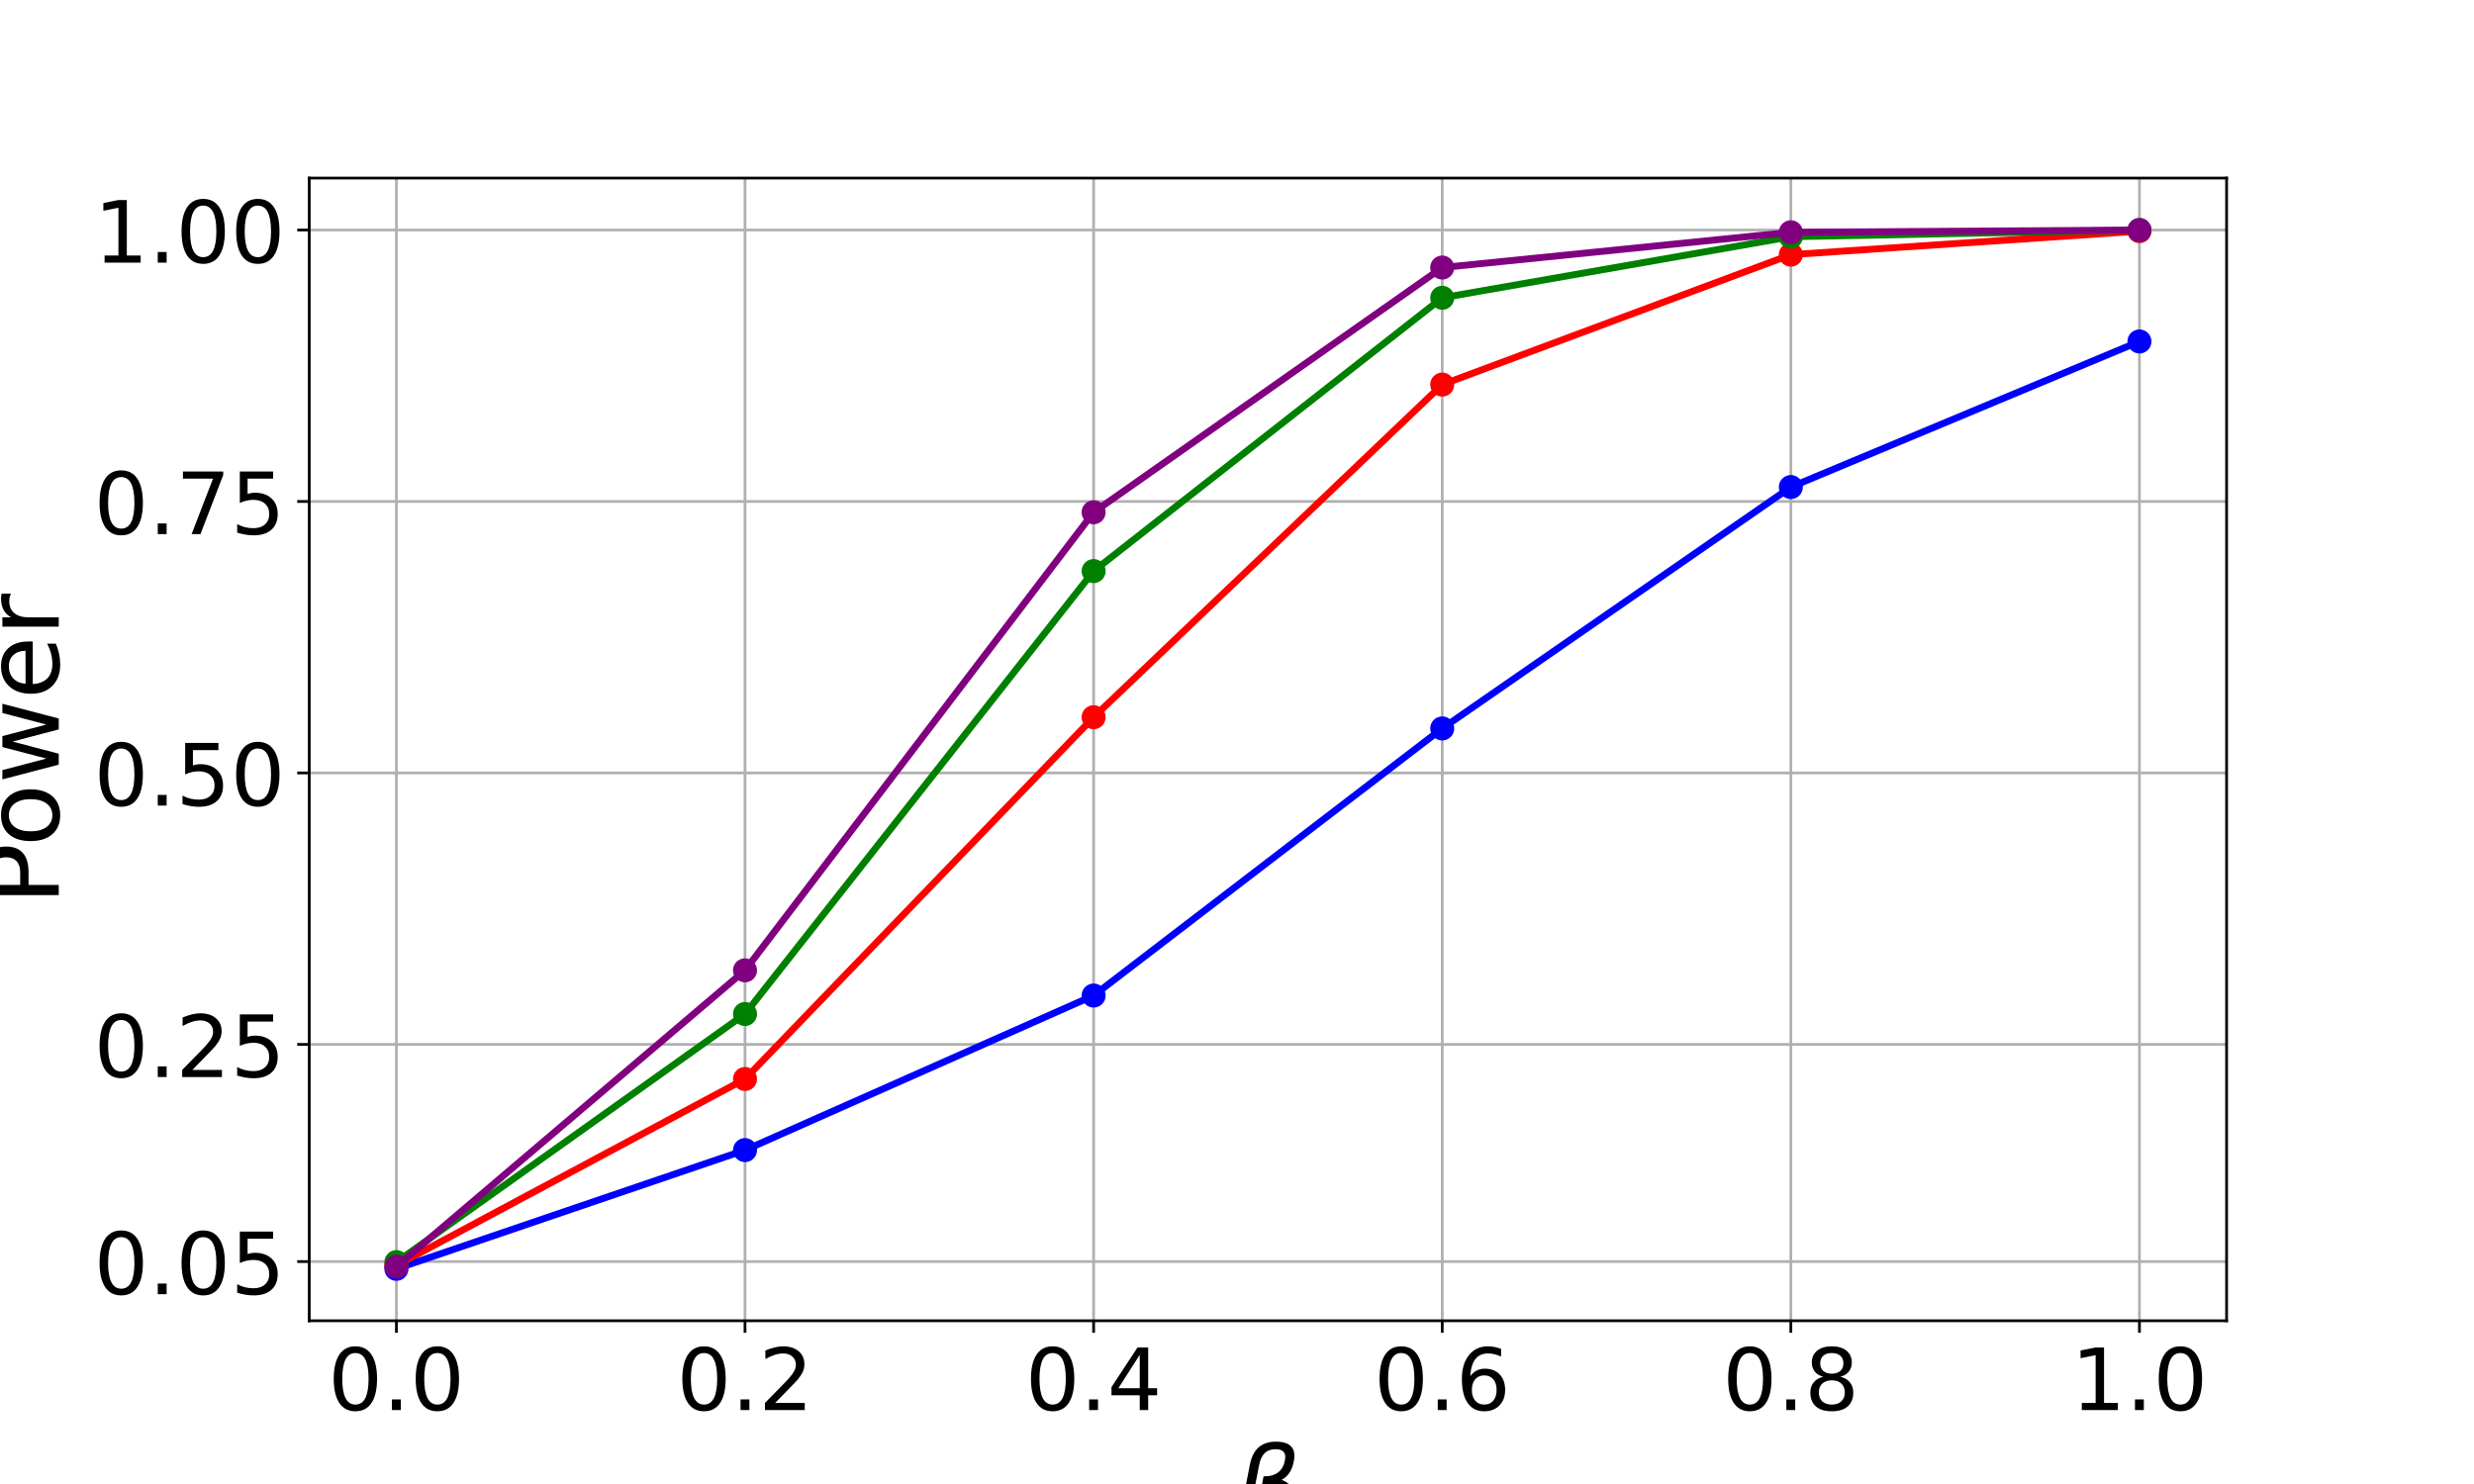
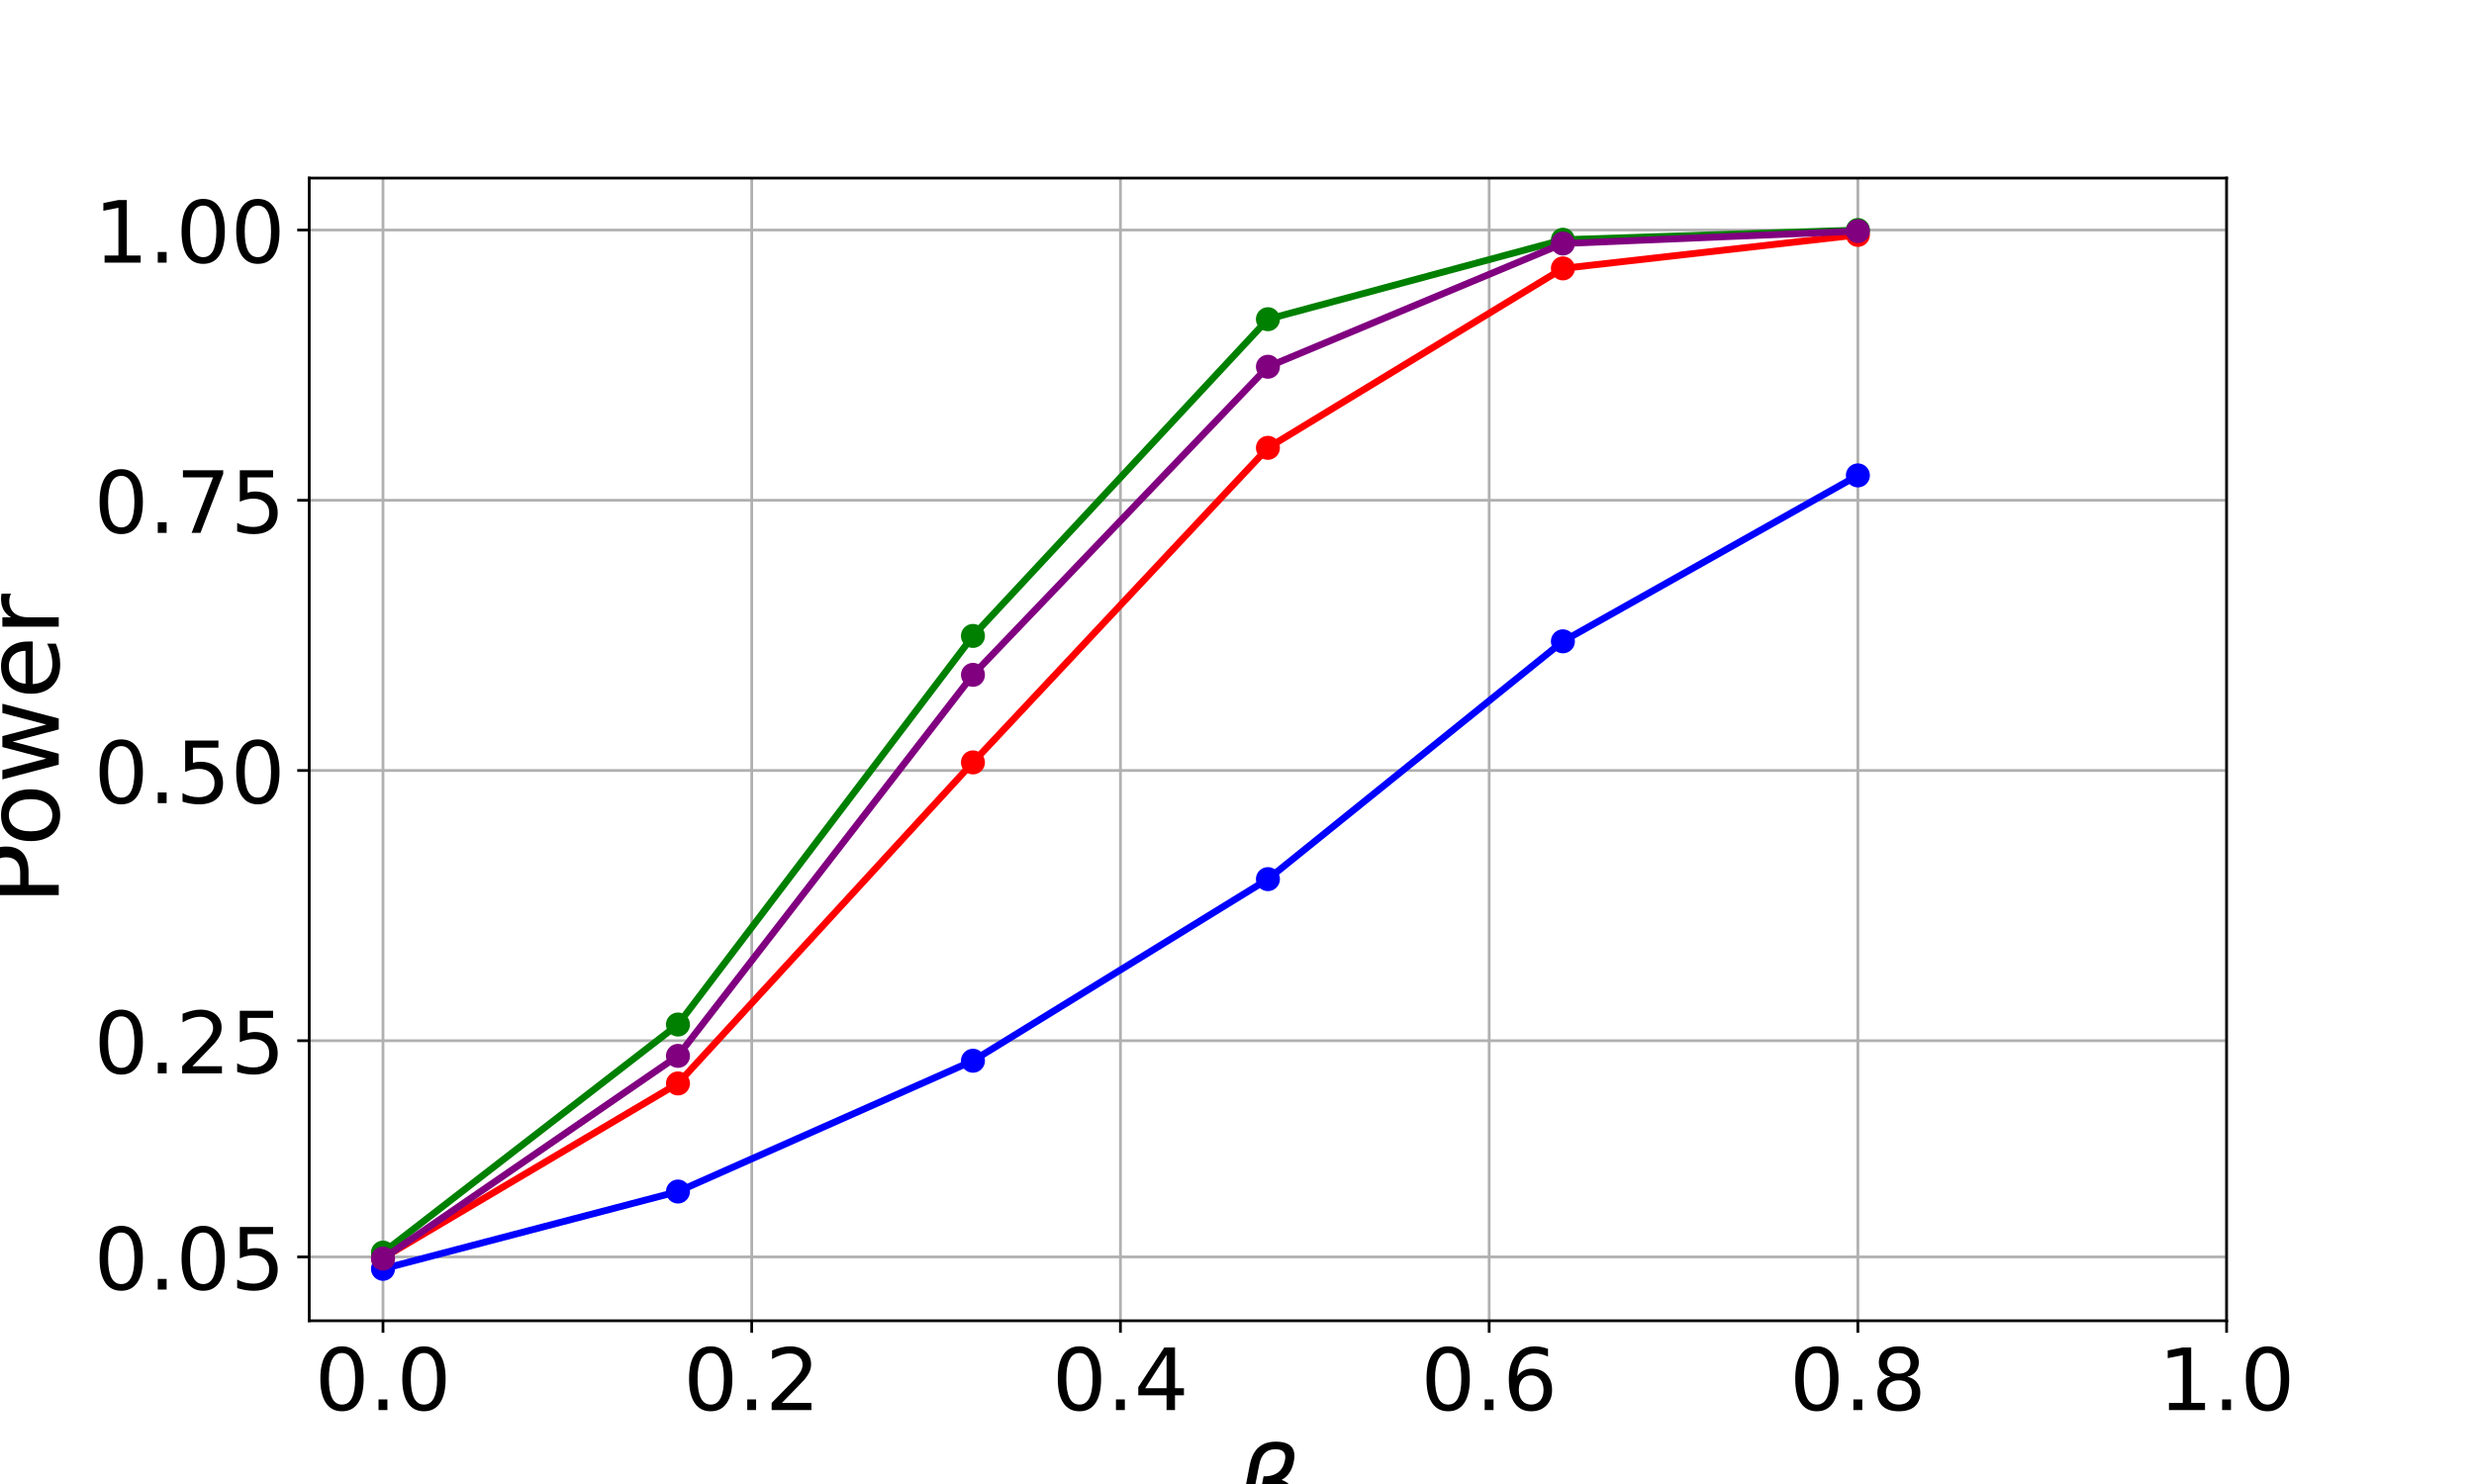
<svg xmlns="http://www.w3.org/2000/svg" xmlns:xlink="http://www.w3.org/1999/xlink" width="720pt" height="432pt" viewBox="0 0 720 432" version="1.1">
  <defs>
    <style type="text/css">*{stroke-linejoin: round; stroke-linecap: butt}</style>
  </defs>
  <g id="figure_1">
    <g id="patch_1">
      <path d="M 0 432  L 720 432  L 720 0  L 0 0  z " style="fill: #ffffff" />
    </g>
    <g id="axes_1">
      <g id="patch_2">
        <path d="M 90 384.48  L 648 384.48  L 648 51.84  L 90 51.84  z " style="fill: #ffffff" />
      </g>
      <g id="matplotlib.axis_1">
        <g id="xtick_1">
          <g id="line2d_1">
-             <path d="M 115.364 384.48  L 115.364 51.84  " clip-path="url(#p17d5ac8501)" style="fill: none; stroke: #b0b0b0; stroke-width: 0.8; stroke-linecap: square" />
+             <path d="M 111.462 384.48  L 111.462 51.84  " clip-path="url(#pf77b8f7d6b)" style="fill: none; stroke: #b0b0b0; stroke-width: 0.8; stroke-linecap: square" />
          </g>
          <g id="line2d_2">
            <defs>
-               <path id="m66b7d8cfa3" d="M 0 0  L 0 3.5  " style="stroke: #000000; stroke-width: 0.8" />
+               <path id="m9a0970df5c" d="M 0 0  L 0 3.5  " style="stroke: #000000; stroke-width: 0.8" />
            </defs>
            <g>
-               <use xlink:href="#m66b7d8cfa3" x="115.364" y="384.48" style="stroke: #000000; stroke-width: 0.8" />
+               <use xlink:href="#m9a0970df5c" x="111.462" y="384.48" style="stroke: #000000; stroke-width: 0.8" />
            </g>
          </g>
          <g id="text_1">
-             <g transform="translate(95.48473 410.4761) scale(0.25 -0.25)">
+             <g transform="translate(91.58263 410.4761) scale(0.25 -0.25)">
              <defs>
                <path id="DejaVuSans-30" d="M 2034 4250  Q 1547 4250 1301 3770  Q 1056 3291 1056 2328  Q 1056 1369 1301 889  Q 1547 409 2034 409  Q 2525 409 2770 889  Q 3016 1369 3016 2328  Q 3016 3291 2770 3770  Q 2525 4250 2034 4250  z M 2034 4750  Q 2819 4750 3233 4129  Q 3647 3509 3647 2328  Q 3647 1150 3233 529  Q 2819 -91 2034 -91  Q 1250 -91 836 529  Q 422 1150 422 2328  Q 422 3509 836 4129  Q 1250 4750 2034 4750  z " transform="scale(0.015625)" />
                <path id="DejaVuSans-2e" d="M 684 794  L 1344 794  L 1344 0  L 684 0  L 684 794  z " transform="scale(0.015625)" />
              </defs>
              <use xlink:href="#DejaVuSans-30" />
              <use xlink:href="#DejaVuSans-2e" x="63.623" />
              <use xlink:href="#DejaVuSans-30" x="95.41" />
            </g>
          </g>
        </g>
        <g id="xtick_2">
          <g id="line2d_3">
-             <path d="M 216.818 384.48  L 216.818 51.84  " clip-path="url(#p17d5ac8501)" style="fill: none; stroke: #b0b0b0; stroke-width: 0.8; stroke-linecap: square" />
+             <path d="M 218.769 384.48  L 218.769 51.84  " clip-path="url(#pf77b8f7d6b)" style="fill: none; stroke: #b0b0b0; stroke-width: 0.8; stroke-linecap: square" />
          </g>
          <g id="line2d_4">
            <g>
-               <use xlink:href="#m66b7d8cfa3" x="216.818" y="384.48" style="stroke: #000000; stroke-width: 0.8" />
+               <use xlink:href="#m9a0970df5c" x="218.769" y="384.48" style="stroke: #000000; stroke-width: 0.8" />
            </g>
          </g>
          <g id="text_2">
-             <g transform="translate(196.9393 410.4761) scale(0.25 -0.25)">
+             <g transform="translate(198.8903 410.4761) scale(0.25 -0.25)">
              <defs>
                <path id="DejaVuSans-32" d="M 1228 531  L 3431 531  L 3431 0  L 469 0  L 469 531  Q 828 903 1448 1529  Q 2069 2156 2228 2338  Q 2531 2678 2651 2914  Q 2772 3150 2772 3378  Q 2772 3750 2511 3984  Q 2250 4219 1831 4219  Q 1534 4219 1204 4116  Q 875 4013 500 3803  L 500 4441  Q 881 4594 1212 4672  Q 1544 4750 1819 4750  Q 2544 4750 2975 4387  Q 3406 4025 3406 3419  Q 3406 3131 3298 2873  Q 3191 2616 2906 2266  Q 2828 2175 2409 1742  Q 1991 1309 1228 531  z " transform="scale(0.015625)" />
              </defs>
              <use xlink:href="#DejaVuSans-30" />
              <use xlink:href="#DejaVuSans-2e" x="63.623" />
              <use xlink:href="#DejaVuSans-32" x="95.41" />
            </g>
          </g>
        </g>
        <g id="xtick_3">
          <g id="line2d_5">
-             <path d="M 318.273 384.48  L 318.273 51.84  " clip-path="url(#p17d5ac8501)" style="fill: none; stroke: #b0b0b0; stroke-width: 0.8; stroke-linecap: square" />
+             <path d="M 326.077 384.48  L 326.077 51.84  " clip-path="url(#pf77b8f7d6b)" style="fill: none; stroke: #b0b0b0; stroke-width: 0.8; stroke-linecap: square" />
          </g>
          <g id="line2d_6">
            <g>
-               <use xlink:href="#m66b7d8cfa3" x="318.273" y="384.48" style="stroke: #000000; stroke-width: 0.8" />
+               <use xlink:href="#m9a0970df5c" x="326.077" y="384.48" style="stroke: #000000; stroke-width: 0.8" />
            </g>
          </g>
          <g id="text_3">
-             <g transform="translate(298.3938 410.4761) scale(0.25 -0.25)">
+             <g transform="translate(306.198 410.4761) scale(0.25 -0.25)">
              <defs>
                <path id="DejaVuSans-34" d="M 2419 4116  L 825 1625  L 2419 1625  L 2419 4116  z M 2253 4666  L 3047 4666  L 3047 1625  L 3713 1625  L 3713 1100  L 3047 1100  L 3047 0  L 2419 0  L 2419 1100  L 313 1100  L 313 1709  L 2253 4666  z " transform="scale(0.015625)" />
              </defs>
              <use xlink:href="#DejaVuSans-30" />
              <use xlink:href="#DejaVuSans-2e" x="63.623" />
              <use xlink:href="#DejaVuSans-34" x="95.41" />
            </g>
          </g>
        </g>
        <g id="xtick_4">
          <g id="line2d_7">
-             <path d="M 419.727 384.48  L 419.727 51.84  " clip-path="url(#p17d5ac8501)" style="fill: none; stroke: #b0b0b0; stroke-width: 0.8; stroke-linecap: square" />
+             <path d="M 433.385 384.48  L 433.385 51.84  " clip-path="url(#pf77b8f7d6b)" style="fill: none; stroke: #b0b0b0; stroke-width: 0.8; stroke-linecap: square" />
          </g>
          <g id="line2d_8">
            <g>
-               <use xlink:href="#m66b7d8cfa3" x="419.727" y="384.48" style="stroke: #000000; stroke-width: 0.8" />
+               <use xlink:href="#m9a0970df5c" x="433.385" y="384.48" style="stroke: #000000; stroke-width: 0.8" />
            </g>
          </g>
          <g id="text_4">
-             <g transform="translate(399.8484 410.4761) scale(0.25 -0.25)">
+             <g transform="translate(413.5057 410.4761) scale(0.25 -0.25)">
              <defs>
                <path id="DejaVuSans-36" d="M 2113 2584  Q 1688 2584 1439 2293  Q 1191 2003 1191 1497  Q 1191 994 1439 701  Q 1688 409 2113 409  Q 2538 409 2786 701  Q 3034 994 3034 1497  Q 3034 2003 2786 2293  Q 2538 2584 2113 2584  z M 3366 4563  L 3366 3988  Q 3128 4100 2886 4159  Q 2644 4219 2406 4219  Q 1781 4219 1451 3797  Q 1122 3375 1075 2522  Q 1259 2794 1537 2939  Q 1816 3084 2150 3084  Q 2853 3084 3261 2657  Q 3669 2231 3669 1497  Q 3669 778 3244 343  Q 2819 -91 2113 -91  Q 1303 -91 875 529  Q 447 1150 447 2328  Q 447 3434 972 4092  Q 1497 4750 2381 4750  Q 2619 4750 2861 4703  Q 3103 4656 3366 4563  z " transform="scale(0.015625)" />
              </defs>
              <use xlink:href="#DejaVuSans-30" />
              <use xlink:href="#DejaVuSans-2e" x="63.623" />
              <use xlink:href="#DejaVuSans-36" x="95.41" />
            </g>
          </g>
        </g>
        <g id="xtick_5">
          <g id="line2d_9">
-             <path d="M 521.182 384.48  L 521.182 51.84  " clip-path="url(#p17d5ac8501)" style="fill: none; stroke: #b0b0b0; stroke-width: 0.8; stroke-linecap: square" />
+             <path d="M 540.692 384.48  L 540.692 51.84  " clip-path="url(#pf77b8f7d6b)" style="fill: none; stroke: #b0b0b0; stroke-width: 0.8; stroke-linecap: square" />
          </g>
          <g id="line2d_10">
            <g>
-               <use xlink:href="#m66b7d8cfa3" x="521.182" y="384.48" style="stroke: #000000; stroke-width: 0.8" />
+               <use xlink:href="#m9a0970df5c" x="540.692" y="384.48" style="stroke: #000000; stroke-width: 0.8" />
            </g>
          </g>
          <g id="text_5">
-             <g transform="translate(501.3029 410.4761) scale(0.25 -0.25)">
+             <g transform="translate(520.8134 410.4761) scale(0.25 -0.25)">
              <defs>
                <path id="DejaVuSans-38" d="M 2034 2216  Q 1584 2216 1326 1975  Q 1069 1734 1069 1313  Q 1069 891 1326 650  Q 1584 409 2034 409  Q 2484 409 2743 651  Q 3003 894 3003 1313  Q 3003 1734 2745 1975  Q 2488 2216 2034 2216  z M 1403 2484  Q 997 2584 770 2862  Q 544 3141 544 3541  Q 544 4100 942 4425  Q 1341 4750 2034 4750  Q 2731 4750 3128 4425  Q 3525 4100 3525 3541  Q 3525 3141 3298 2862  Q 3072 2584 2669 2484  Q 3125 2378 3379 2068  Q 3634 1759 3634 1313  Q 3634 634 3220 271  Q 2806 -91 2034 -91  Q 1263 -91 848 271  Q 434 634 434 1313  Q 434 1759 690 2068  Q 947 2378 1403 2484  z M 1172 3481  Q 1172 3119 1398 2916  Q 1625 2713 2034 2713  Q 2441 2713 2670 2916  Q 2900 3119 2900 3481  Q 2900 3844 2670 4047  Q 2441 4250 2034 4250  Q 1625 4250 1398 4047  Q 1172 3844 1172 3481  z " transform="scale(0.015625)" />
              </defs>
              <use xlink:href="#DejaVuSans-30" />
              <use xlink:href="#DejaVuSans-2e" x="63.623" />
              <use xlink:href="#DejaVuSans-38" x="95.41" />
            </g>
          </g>
        </g>
        <g id="xtick_6">
          <g id="line2d_11">
-             <path d="M 622.636 384.48  L 622.636 51.84  " clip-path="url(#p17d5ac8501)" style="fill: none; stroke: #b0b0b0; stroke-width: 0.8; stroke-linecap: square" />
+             <path d="M 648 384.48  L 648 51.84  " clip-path="url(#pf77b8f7d6b)" style="fill: none; stroke: #b0b0b0; stroke-width: 0.8; stroke-linecap: square" />
          </g>
          <g id="line2d_12">
            <g>
-               <use xlink:href="#m66b7d8cfa3" x="622.636" y="384.48" style="stroke: #000000; stroke-width: 0.8" />
+               <use xlink:href="#m9a0970df5c" x="648" y="384.48" style="stroke: #000000; stroke-width: 0.8" />
            </g>
          </g>
          <g id="text_6">
-             <g transform="translate(602.7575 410.4761) scale(0.25 -0.25)">
+             <g transform="translate(628.1211 410.4761) scale(0.25 -0.25)">
              <defs>
                <path id="DejaVuSans-31" d="M 794 531  L 1825 531  L 1825 4091  L 703 3866  L 703 4441  L 1819 4666  L 2450 4666  L 2450 531  L 3481 531  L 3481 0  L 794 0  L 794 531  z " transform="scale(0.015625)" />
              </defs>
              <use xlink:href="#DejaVuSans-31" />
              <use xlink:href="#DejaVuSans-2e" x="63.623" />
              <use xlink:href="#DejaVuSans-30" x="95.41" />
            </g>
          </g>
        </g>
        <g id="text_7">
          <g transform="translate(359.4 442.7753) scale(0.3 -0.3)">
            <defs>
              <path id="DejaVuSans-Oblique-3b2" d="M 872 216  L 572 -1331  L -6 -1331  L 928 3478  Q 1206 4903 2538 4903  Q 3888 4903 3659 3700  Q 3503 2844 2894 2531  Q 3713 2250 3553 1416  Q 3272 -69 1759 -66  Q 1097 -63 872 216  z M 1019 966  Q 1259 422 1875 425  Q 2775 425 2966 1406  Q 3138 2288 1675 2219  L 1778 2750  Q 2909 2731 3106 3750  Q 3241 4438 2509 4434  Q 1691 4434 1503 3459  L 1019 966  z " transform="scale(0.015625)" />
            </defs>
            <use xlink:href="#DejaVuSans-Oblique-3b2" transform="translate(0 0.390625)" />
          </g>
        </g>
      </g>
      <g id="matplotlib.axis_2">
        <g id="ytick_1">
          <g id="line2d_13">
-             <path d="M 90 304.03  L 648 304.03  " clip-path="url(#p17d5ac8501)" style="fill: none; stroke: #b0b0b0; stroke-width: 0.8; stroke-linecap: square" />
+             <path d="M 90 302.964  L 648 302.964  " clip-path="url(#pf77b8f7d6b)" style="fill: none; stroke: #b0b0b0; stroke-width: 0.8; stroke-linecap: square" />
          </g>
          <g id="line2d_14">
            <defs>
-               <path id="m657b4aaec4" d="M 0 0  L -3.5 0  " style="stroke: #000000; stroke-width: 0.8" />
+               <path id="mc03d3d9f1e" d="M 0 0  L -3.5 0  " style="stroke: #000000; stroke-width: 0.8" />
            </defs>
            <g>
-               <use xlink:href="#m657b4aaec4" x="90" y="304.03" style="stroke: #000000; stroke-width: 0.8" />
+               <use xlink:href="#mc03d3d9f1e" x="90" y="302.964" style="stroke: #000000; stroke-width: 0.8" />
            </g>
          </g>
          <g id="text_8">
-             <g transform="translate(27.33594 313.5282) scale(0.25 -0.25)">
+             <g transform="translate(27.33594 312.4622) scale(0.25 -0.25)">
              <defs>
                <path id="DejaVuSans-35" d="M 691 4666  L 3169 4666  L 3169 4134  L 1269 4134  L 1269 2991  Q 1406 3038 1543 3061  Q 1681 3084 1819 3084  Q 2600 3084 3056 2656  Q 3513 2228 3513 1497  Q 3513 744 3044 326  Q 2575 -91 1722 -91  Q 1428 -91 1123 -41  Q 819 9 494 109  L 494 744  Q 775 591 1075 516  Q 1375 441 1709 441  Q 2250 441 2565 725  Q 2881 1009 2881 1497  Q 2881 1984 2565 2268  Q 2250 2553 1709 2553  Q 1456 2553 1204 2497  Q 953 2441 691 2322  L 691 4666  z " transform="scale(0.015625)" />
              </defs>
              <use xlink:href="#DejaVuSans-30" />
              <use xlink:href="#DejaVuSans-2e" x="63.623" />
              <use xlink:href="#DejaVuSans-32" x="95.41" />
              <use xlink:href="#DejaVuSans-35" x="159.033" />
            </g>
          </g>
        </g>
        <g id="ytick_2">
          <g id="line2d_15">
-             <path d="M 90 225.007  L 648 225.007  " clip-path="url(#p17d5ac8501)" style="fill: none; stroke: #b0b0b0; stroke-width: 0.8; stroke-linecap: square" />
+             <path d="M 90 224.296  L 648 224.296  " clip-path="url(#pf77b8f7d6b)" style="fill: none; stroke: #b0b0b0; stroke-width: 0.8; stroke-linecap: square" />
          </g>
          <g id="line2d_16">
            <g>
-               <use xlink:href="#m657b4aaec4" x="90" y="225.007" style="stroke: #000000; stroke-width: 0.8" />
+               <use xlink:href="#mc03d3d9f1e" x="90" y="224.296" style="stroke: #000000; stroke-width: 0.8" />
            </g>
          </g>
          <g id="text_9">
-             <g transform="translate(27.33594 234.5048) scale(0.25 -0.25)">
+             <g transform="translate(27.33594 233.7942) scale(0.25 -0.25)">
              <use xlink:href="#DejaVuSans-30" />
              <use xlink:href="#DejaVuSans-2e" x="63.623" />
              <use xlink:href="#DejaVuSans-35" x="95.41" />
              <use xlink:href="#DejaVuSans-30" x="159.033" />
            </g>
          </g>
        </g>
        <g id="ytick_3">
          <g id="line2d_17">
-             <path d="M 90 145.983  L 648 145.983  " clip-path="url(#p17d5ac8501)" style="fill: none; stroke: #b0b0b0; stroke-width: 0.8; stroke-linecap: square" />
+             <path d="M 90 145.628  L 648 145.628  " clip-path="url(#pf77b8f7d6b)" style="fill: none; stroke: #b0b0b0; stroke-width: 0.8; stroke-linecap: square" />
          </g>
          <g id="line2d_18">
            <g>
-               <use xlink:href="#m657b4aaec4" x="90" y="145.983" style="stroke: #000000; stroke-width: 0.8" />
+               <use xlink:href="#mc03d3d9f1e" x="90" y="145.628" style="stroke: #000000; stroke-width: 0.8" />
            </g>
          </g>
          <g id="text_10">
-             <g transform="translate(27.33594 155.4814) scale(0.25 -0.25)">
+             <g transform="translate(27.33594 155.1261) scale(0.25 -0.25)">
              <defs>
                <path id="DejaVuSans-37" d="M 525 4666  L 3525 4666  L 3525 4397  L 1831 0  L 1172 0  L 2766 4134  L 525 4134  L 525 4666  z " transform="scale(0.015625)" />
              </defs>
              <use xlink:href="#DejaVuSans-30" />
              <use xlink:href="#DejaVuSans-2e" x="63.623" />
              <use xlink:href="#DejaVuSans-37" x="95.41" />
              <use xlink:href="#DejaVuSans-35" x="159.033" />
            </g>
          </g>
        </g>
        <g id="ytick_4">
          <g id="line2d_19">
-             <path d="M 90 66.96  L 648 66.96  " clip-path="url(#p17d5ac8501)" style="fill: none; stroke: #b0b0b0; stroke-width: 0.8; stroke-linecap: square" />
+             <path d="M 90 66.96  L 648 66.96  " clip-path="url(#pf77b8f7d6b)" style="fill: none; stroke: #b0b0b0; stroke-width: 0.8; stroke-linecap: square" />
          </g>
          <g id="line2d_20">
            <g>
-               <use xlink:href="#m657b4aaec4" x="90" y="66.96" style="stroke: #000000; stroke-width: 0.8" />
+               <use xlink:href="#mc03d3d9f1e" x="90" y="66.96" style="stroke: #000000; stroke-width: 0.8" />
            </g>
          </g>
          <g id="text_11">
            <g transform="translate(27.33594 76.45805) scale(0.25 -0.25)">
              <use xlink:href="#DejaVuSans-31" />
              <use xlink:href="#DejaVuSans-2e" x="63.623" />
              <use xlink:href="#DejaVuSans-30" x="95.41" />
              <use xlink:href="#DejaVuSans-30" x="159.033" />
            </g>
          </g>
        </g>
        <g id="ytick_5">
          <g id="line2d_21">
-             <path d="M 90 367.249  L 648 367.249  " clip-path="url(#p17d5ac8501)" style="fill: none; stroke: #b0b0b0; stroke-width: 0.8; stroke-linecap: square" />
+             <path d="M 90 365.899  L 648 365.899  " clip-path="url(#pf77b8f7d6b)" style="fill: none; stroke: #b0b0b0; stroke-width: 0.8; stroke-linecap: square" />
          </g>
          <g id="line2d_22">
            <g>
-               <use xlink:href="#m657b4aaec4" x="90" y="367.249" style="stroke: #000000; stroke-width: 0.8" />
+               <use xlink:href="#mc03d3d9f1e" x="90" y="365.899" style="stroke: #000000; stroke-width: 0.8" />
            </g>
          </g>
          <g id="text_12">
-             <g transform="translate(27.33594 376.747) scale(0.25 -0.25)">
+             <g transform="translate(27.33594 375.3967) scale(0.25 -0.25)">
              <use xlink:href="#DejaVuSans-30" />
              <use xlink:href="#DejaVuSans-2e" x="63.623" />
              <use xlink:href="#DejaVuSans-30" x="95.41" />
              <use xlink:href="#DejaVuSans-35" x="159.033" />
            </g>
          </g>
        </g>
        <g id="text_13">
          <g transform="translate(17.09688 263.5022) rotate(-90) scale(0.3 -0.3)">
            <defs>
              <path id="DejaVuSans-50" d="M 1259 4147  L 1259 2394  L 2053 2394  Q 2494 2394 2734 2622  Q 2975 2850 2975 3272  Q 2975 3691 2734 3919  Q 2494 4147 2053 4147  L 1259 4147  z M 628 4666  L 2053 4666  Q 2838 4666 3239 4311  Q 3641 3956 3641 3272  Q 3641 2581 3239 2228  Q 2838 1875 2053 1875  L 1259 1875  L 1259 0  L 628 0  L 628 4666  z " transform="scale(0.015625)" />
              <path id="DejaVuSans-6f" d="M 1959 3097  Q 1497 3097 1228 2736  Q 959 2375 959 1747  Q 959 1119 1226 758  Q 1494 397 1959 397  Q 2419 397 2687 759  Q 2956 1122 2956 1747  Q 2956 2369 2687 2733  Q 2419 3097 1959 3097  z M 1959 3584  Q 2709 3584 3137 3096  Q 3566 2609 3566 1747  Q 3566 888 3137 398  Q 2709 -91 1959 -91  Q 1206 -91 779 398  Q 353 888 353 1747  Q 353 2609 779 3096  Q 1206 3584 1959 3584  z " transform="scale(0.015625)" />
              <path id="DejaVuSans-77" d="M 269 3500  L 844 3500  L 1563 769  L 2278 3500  L 2956 3500  L 3675 769  L 4391 3500  L 4966 3500  L 4050 0  L 3372 0  L 2619 2869  L 1863 0  L 1184 0  L 269 3500  z " transform="scale(0.015625)" />
              <path id="DejaVuSans-65" d="M 3597 1894  L 3597 1613  L 953 1613  Q 991 1019 1311 708  Q 1631 397 2203 397  Q 2534 397 2845 478  Q 3156 559 3463 722  L 3463 178  Q 3153 47 2828 -22  Q 2503 -91 2169 -91  Q 1331 -91 842 396  Q 353 884 353 1716  Q 353 2575 817 3079  Q 1281 3584 2069 3584  Q 2775 3584 3186 3129  Q 3597 2675 3597 1894  z M 3022 2063  Q 3016 2534 2758 2815  Q 2500 3097 2075 3097  Q 1594 3097 1305 2825  Q 1016 2553 972 2059  L 3022 2063  z " transform="scale(0.015625)" />
              <path id="DejaVuSans-72" d="M 2631 2963  Q 2534 3019 2420 3045  Q 2306 3072 2169 3072  Q 1681 3072 1420 2755  Q 1159 2438 1159 1844  L 1159 0  L 581 0  L 581 3500  L 1159 3500  L 1159 2956  Q 1341 3275 1631 3429  Q 1922 3584 2338 3584  Q 2397 3584 2469 3576  Q 2541 3569 2628 3553  L 2631 2963  z " transform="scale(0.015625)" />
            </defs>
            <use xlink:href="#DejaVuSans-50" />
            <use xlink:href="#DejaVuSans-6f" x="56.678" />
            <use xlink:href="#DejaVuSans-77" x="117.859" />
            <use xlink:href="#DejaVuSans-65" x="199.646" />
            <use xlink:href="#DejaVuSans-72" x="261.17" />
          </g>
        </g>
      </g>
      <g id="line2d_23">
-         <path d="M 115.364 369.36  L 216.818 334.8  L 318.273 289.807  L 419.727 212.047  L 521.182 141.786  L 622.636 99.401  " clip-path="url(#p17d5ac8501)" style="fill: none; stroke: #0000ff; stroke-width: 2; stroke-linecap: square" />
+         <path d="M 111.462 369.36  L 197.308 346.861  L 283.154 308.786  L 369 255.921  L 454.846 186.693  L 540.692 138.391  " clip-path="url(#pf77b8f7d6b)" style="fill: none; stroke: #0000ff; stroke-width: 2; stroke-linecap: square" />
        <defs>
-           <path id="mb78cf7da7f" d="M 0 3  C 0.796 3 1.559 2.684 2.121 2.121  C 2.684 1.559 3 0.796 3 0  C 3 -0.796 2.684 -1.559 2.121 -2.121  C 1.559 -2.684 0.796 -3 0 -3  C -0.796 -3 -1.559 -2.684 -2.121 -2.121  C -2.684 -1.559 -3 -0.796 -3 0  C -3 0.796 -2.684 1.559 -2.121 2.121  C -1.559 2.684 -0.796 3 0 3  z " style="stroke: #0000ff" />
+           <path id="m297ce1836d" d="M 0 3  C 0.796 3 1.559 2.684 2.121 2.121  C 2.684 1.559 3 0.796 3 0  C 3 -0.796 2.684 -1.559 2.121 -2.121  C 1.559 -2.684 0.796 -3 0 -3  C -0.796 -3 -1.559 -2.684 -2.121 -2.121  C -2.684 -1.559 -3 -0.796 -3 0  C -3 0.796 -2.684 1.559 -2.121 2.121  C -1.559 2.684 -0.796 3 0 3  z " style="stroke: #0000ff" />
        </defs>
-         <g clip-path="url(#p17d5ac8501)">
-           <use xlink:href="#mb78cf7da7f" x="115.364" y="369.36" style="fill: #0000ff; stroke: #0000ff" />
-           <use xlink:href="#mb78cf7da7f" x="216.818" y="334.8" style="fill: #0000ff; stroke: #0000ff" />
-           <use xlink:href="#mb78cf7da7f" x="318.273" y="289.807" style="fill: #0000ff; stroke: #0000ff" />
-           <use xlink:href="#mb78cf7da7f" x="419.727" y="212.047" style="fill: #0000ff; stroke: #0000ff" />
-           <use xlink:href="#mb78cf7da7f" x="521.182" y="141.786" style="fill: #0000ff; stroke: #0000ff" />
-           <use xlink:href="#mb78cf7da7f" x="622.636" y="99.401" style="fill: #0000ff; stroke: #0000ff" />
+         <g clip-path="url(#pf77b8f7d6b)">
+           <use xlink:href="#m297ce1836d" x="111.462" y="369.36" style="fill: #0000ff; stroke: #0000ff" />
+           <use xlink:href="#m297ce1836d" x="197.308" y="346.861" style="fill: #0000ff; stroke: #0000ff" />
+           <use xlink:href="#m297ce1836d" x="283.154" y="308.786" style="fill: #0000ff; stroke: #0000ff" />
+           <use xlink:href="#m297ce1836d" x="369" y="255.921" style="fill: #0000ff; stroke: #0000ff" />
+           <use xlink:href="#m297ce1836d" x="454.846" y="186.693" style="fill: #0000ff; stroke: #0000ff" />
+           <use xlink:href="#m297ce1836d" x="540.692" y="138.391" style="fill: #0000ff; stroke: #0000ff" />
        </g>
      </g>
      <g id="line2d_24">
-         <path d="M 115.364 368.382  L 216.818 314.097  L 318.273 208.786  L 419.727 111.953  L 521.182 74.133  L 622.636 67.286  " clip-path="url(#p17d5ac8501)" style="fill: none; stroke: #ff0000; stroke-width: 2; stroke-linecap: square" />
+         <path d="M 111.462 366.213  L 197.308 315.394  L 283.154 221.936  L 369 130.366  L 454.846 78.131  L 540.692 68.376  " clip-path="url(#pf77b8f7d6b)" style="fill: none; stroke: #ff0000; stroke-width: 2; stroke-linecap: square" />
        <defs>
-           <path id="m177caf9faf" d="M 0 3  C 0.796 3 1.559 2.684 2.121 2.121  C 2.684 1.559 3 0.796 3 0  C 3 -0.796 2.684 -1.559 2.121 -2.121  C 1.559 -2.684 0.796 -3 0 -3  C -0.796 -3 -1.559 -2.684 -2.121 -2.121  C -2.684 -1.559 -3 -0.796 -3 0  C -3 0.796 -2.684 1.559 -2.121 2.121  C -1.559 2.684 -0.796 3 0 3  z " style="stroke: #ff0000" />
+           <path id="mbb75880312" d="M 0 3  C 0.796 3 1.559 2.684 2.121 2.121  C 2.684 1.559 3 0.796 3 0  C 3 -0.796 2.684 -1.559 2.121 -2.121  C 1.559 -2.684 0.796 -3 0 -3  C -0.796 -3 -1.559 -2.684 -2.121 -2.121  C -2.684 -1.559 -3 -0.796 -3 0  C -3 0.796 -2.684 1.559 -2.121 2.121  C -1.559 2.684 -0.796 3 0 3  z " style="stroke: #ff0000" />
        </defs>
-         <g clip-path="url(#p17d5ac8501)">
-           <use xlink:href="#m177caf9faf" x="115.364" y="368.382" style="fill: #ff0000; stroke: #ff0000" />
-           <use xlink:href="#m177caf9faf" x="216.818" y="314.097" style="fill: #ff0000; stroke: #ff0000" />
-           <use xlink:href="#m177caf9faf" x="318.273" y="208.786" style="fill: #ff0000; stroke: #ff0000" />
-           <use xlink:href="#m177caf9faf" x="419.727" y="111.953" style="fill: #ff0000; stroke: #ff0000" />
-           <use xlink:href="#m177caf9faf" x="521.182" y="74.133" style="fill: #ff0000; stroke: #ff0000" />
-           <use xlink:href="#m177caf9faf" x="622.636" y="67.286" style="fill: #ff0000; stroke: #ff0000" />
+         <g clip-path="url(#pf77b8f7d6b)">
+           <use xlink:href="#mbb75880312" x="111.462" y="366.213" style="fill: #ff0000; stroke: #ff0000" />
+           <use xlink:href="#mbb75880312" x="197.308" y="315.394" style="fill: #ff0000; stroke: #ff0000" />
+           <use xlink:href="#mbb75880312" x="283.154" y="221.936" style="fill: #ff0000; stroke: #ff0000" />
+           <use xlink:href="#mbb75880312" x="369" y="130.366" style="fill: #ff0000; stroke: #ff0000" />
+           <use xlink:href="#mbb75880312" x="454.846" y="78.131" style="fill: #ff0000; stroke: #ff0000" />
+           <use xlink:href="#mbb75880312" x="540.692" y="68.376" style="fill: #ff0000; stroke: #ff0000" />
        </g>
      </g>
      <g id="line2d_25">
-         <path d="M 115.364 367.404  L 216.818 295.186  L 318.273 166.238  L 419.727 86.685  L 521.182 68.916  L 622.636 66.96  " clip-path="url(#p17d5ac8501)" style="fill: none; stroke: #008000; stroke-width: 2; stroke-linecap: square" />
+         <path d="M 111.462 364.64  L 197.308 298.244  L 283.154 185.119  L 369 92.92  L 454.846 69.792  L 540.692 66.96  " clip-path="url(#pf77b8f7d6b)" style="fill: none; stroke: #008000; stroke-width: 2; stroke-linecap: square" />
        <defs>
-           <path id="mf24dd2d847" d="M 0 3  C 0.796 3 1.559 2.684 2.121 2.121  C 2.684 1.559 3 0.796 3 0  C 3 -0.796 2.684 -1.559 2.121 -2.121  C 1.559 -2.684 0.796 -3 0 -3  C -0.796 -3 -1.559 -2.684 -2.121 -2.121  C -2.684 -1.559 -3 -0.796 -3 0  C -3 0.796 -2.684 1.559 -2.121 2.121  C -1.559 2.684 -0.796 3 0 3  z " style="stroke: #008000" />
+           <path id="mf97001d353" d="M 0 3  C 0.796 3 1.559 2.684 2.121 2.121  C 2.684 1.559 3 0.796 3 0  C 3 -0.796 2.684 -1.559 2.121 -2.121  C 1.559 -2.684 0.796 -3 0 -3  C -0.796 -3 -1.559 -2.684 -2.121 -2.121  C -2.684 -1.559 -3 -0.796 -3 0  C -3 0.796 -2.684 1.559 -2.121 2.121  C -1.559 2.684 -0.796 3 0 3  z " style="stroke: #008000" />
        </defs>
-         <g clip-path="url(#p17d5ac8501)">
-           <use xlink:href="#mf24dd2d847" x="115.364" y="367.404" style="fill: #008000; stroke: #008000" />
-           <use xlink:href="#mf24dd2d847" x="216.818" y="295.186" style="fill: #008000; stroke: #008000" />
-           <use xlink:href="#mf24dd2d847" x="318.273" y="166.238" style="fill: #008000; stroke: #008000" />
-           <use xlink:href="#mf24dd2d847" x="419.727" y="86.685" style="fill: #008000; stroke: #008000" />
-           <use xlink:href="#mf24dd2d847" x="521.182" y="68.916" style="fill: #008000; stroke: #008000" />
-           <use xlink:href="#mf24dd2d847" x="622.636" y="66.96" style="fill: #008000; stroke: #008000" />
+         <g clip-path="url(#pf77b8f7d6b)">
+           <use xlink:href="#mf97001d353" x="111.462" y="364.64" style="fill: #008000; stroke: #008000" />
+           <use xlink:href="#mf97001d353" x="197.308" y="298.244" style="fill: #008000; stroke: #008000" />
+           <use xlink:href="#mf97001d353" x="283.154" y="185.119" style="fill: #008000; stroke: #008000" />
+           <use xlink:href="#mf97001d353" x="369" y="92.92" style="fill: #008000; stroke: #008000" />
+           <use xlink:href="#mf97001d353" x="454.846" y="69.792" style="fill: #008000; stroke: #008000" />
+           <use xlink:href="#mf97001d353" x="540.692" y="66.96" style="fill: #008000; stroke: #008000" />
        </g>
      </g>
      <g id="line2d_26">
-         <path d="M 115.364 368.708  L 216.818 282.471  L 318.273 149.122  L 419.727 77.882  L 521.182 67.612  L 622.636 66.96  " clip-path="url(#p17d5ac8501)" style="fill: none; stroke: #800080; stroke-width: 2; stroke-linecap: square" />
+         <path d="M 111.462 366.371  L 197.308 307.37  L 283.154 196.448  L 369 106.766  L 454.846 70.893  L 540.692 67.275  " clip-path="url(#pf77b8f7d6b)" style="fill: none; stroke: #800080; stroke-width: 2; stroke-linecap: square" />
        <defs>
-           <path id="mbadcb8b69a" d="M 0 3  C 0.796 3 1.559 2.684 2.121 2.121  C 2.684 1.559 3 0.796 3 0  C 3 -0.796 2.684 -1.559 2.121 -2.121  C 1.559 -2.684 0.796 -3 0 -3  C -0.796 -3 -1.559 -2.684 -2.121 -2.121  C -2.684 -1.559 -3 -0.796 -3 0  C -3 0.796 -2.684 1.559 -2.121 2.121  C -1.559 2.684 -0.796 3 0 3  z " style="stroke: #800080" />
+           <path id="m6e2ddcf3da" d="M 0 3  C 0.796 3 1.559 2.684 2.121 2.121  C 2.684 1.559 3 0.796 3 0  C 3 -0.796 2.684 -1.559 2.121 -2.121  C 1.559 -2.684 0.796 -3 0 -3  C -0.796 -3 -1.559 -2.684 -2.121 -2.121  C -2.684 -1.559 -3 -0.796 -3 0  C -3 0.796 -2.684 1.559 -2.121 2.121  C -1.559 2.684 -0.796 3 0 3  z " style="stroke: #800080" />
        </defs>
-         <g clip-path="url(#p17d5ac8501)">
-           <use xlink:href="#mbadcb8b69a" x="115.364" y="368.708" style="fill: #800080; stroke: #800080" />
-           <use xlink:href="#mbadcb8b69a" x="216.818" y="282.471" style="fill: #800080; stroke: #800080" />
-           <use xlink:href="#mbadcb8b69a" x="318.273" y="149.122" style="fill: #800080; stroke: #800080" />
-           <use xlink:href="#mbadcb8b69a" x="419.727" y="77.882" style="fill: #800080; stroke: #800080" />
-           <use xlink:href="#mbadcb8b69a" x="521.182" y="67.612" style="fill: #800080; stroke: #800080" />
-           <use xlink:href="#mbadcb8b69a" x="622.636" y="66.96" style="fill: #800080; stroke: #800080" />
+         <g clip-path="url(#pf77b8f7d6b)">
+           <use xlink:href="#m6e2ddcf3da" x="111.462" y="366.371" style="fill: #800080; stroke: #800080" />
+           <use xlink:href="#m6e2ddcf3da" x="197.308" y="307.37" style="fill: #800080; stroke: #800080" />
+           <use xlink:href="#m6e2ddcf3da" x="283.154" y="196.448" style="fill: #800080; stroke: #800080" />
+           <use xlink:href="#m6e2ddcf3da" x="369" y="106.766" style="fill: #800080; stroke: #800080" />
+           <use xlink:href="#m6e2ddcf3da" x="454.846" y="70.893" style="fill: #800080; stroke: #800080" />
+           <use xlink:href="#m6e2ddcf3da" x="540.692" y="67.275" style="fill: #800080; stroke: #800080" />
        </g>
      </g>
      <g id="patch_3">
        <path d="M 90 384.48  L 90 51.84  " style="fill: none; stroke: #000000; stroke-width: 0.8; stroke-linejoin: miter; stroke-linecap: square" />
      </g>
      <g id="patch_4">
        <path d="M 648 384.48  L 648 51.84  " style="fill: none; stroke: #000000; stroke-width: 0.8; stroke-linejoin: miter; stroke-linecap: square" />
      </g>
      <g id="patch_5">
        <path d="M 90 384.48  L 648 384.48  " style="fill: none; stroke: #000000; stroke-width: 0.8; stroke-linejoin: miter; stroke-linecap: square" />
      </g>
      <g id="patch_6">
        <path d="M 90 51.84  L 648 51.84  " style="fill: none; stroke: #000000; stroke-width: 0.8; stroke-linejoin: miter; stroke-linecap: square" />
      </g>
    </g>
  </g>
  <defs>
-     <clipPath id="p17d5ac8501">
+     <clipPath id="pf77b8f7d6b">
      <rect x="90" y="51.84" width="558" height="332.64" />
    </clipPath>
  </defs>
</svg>
